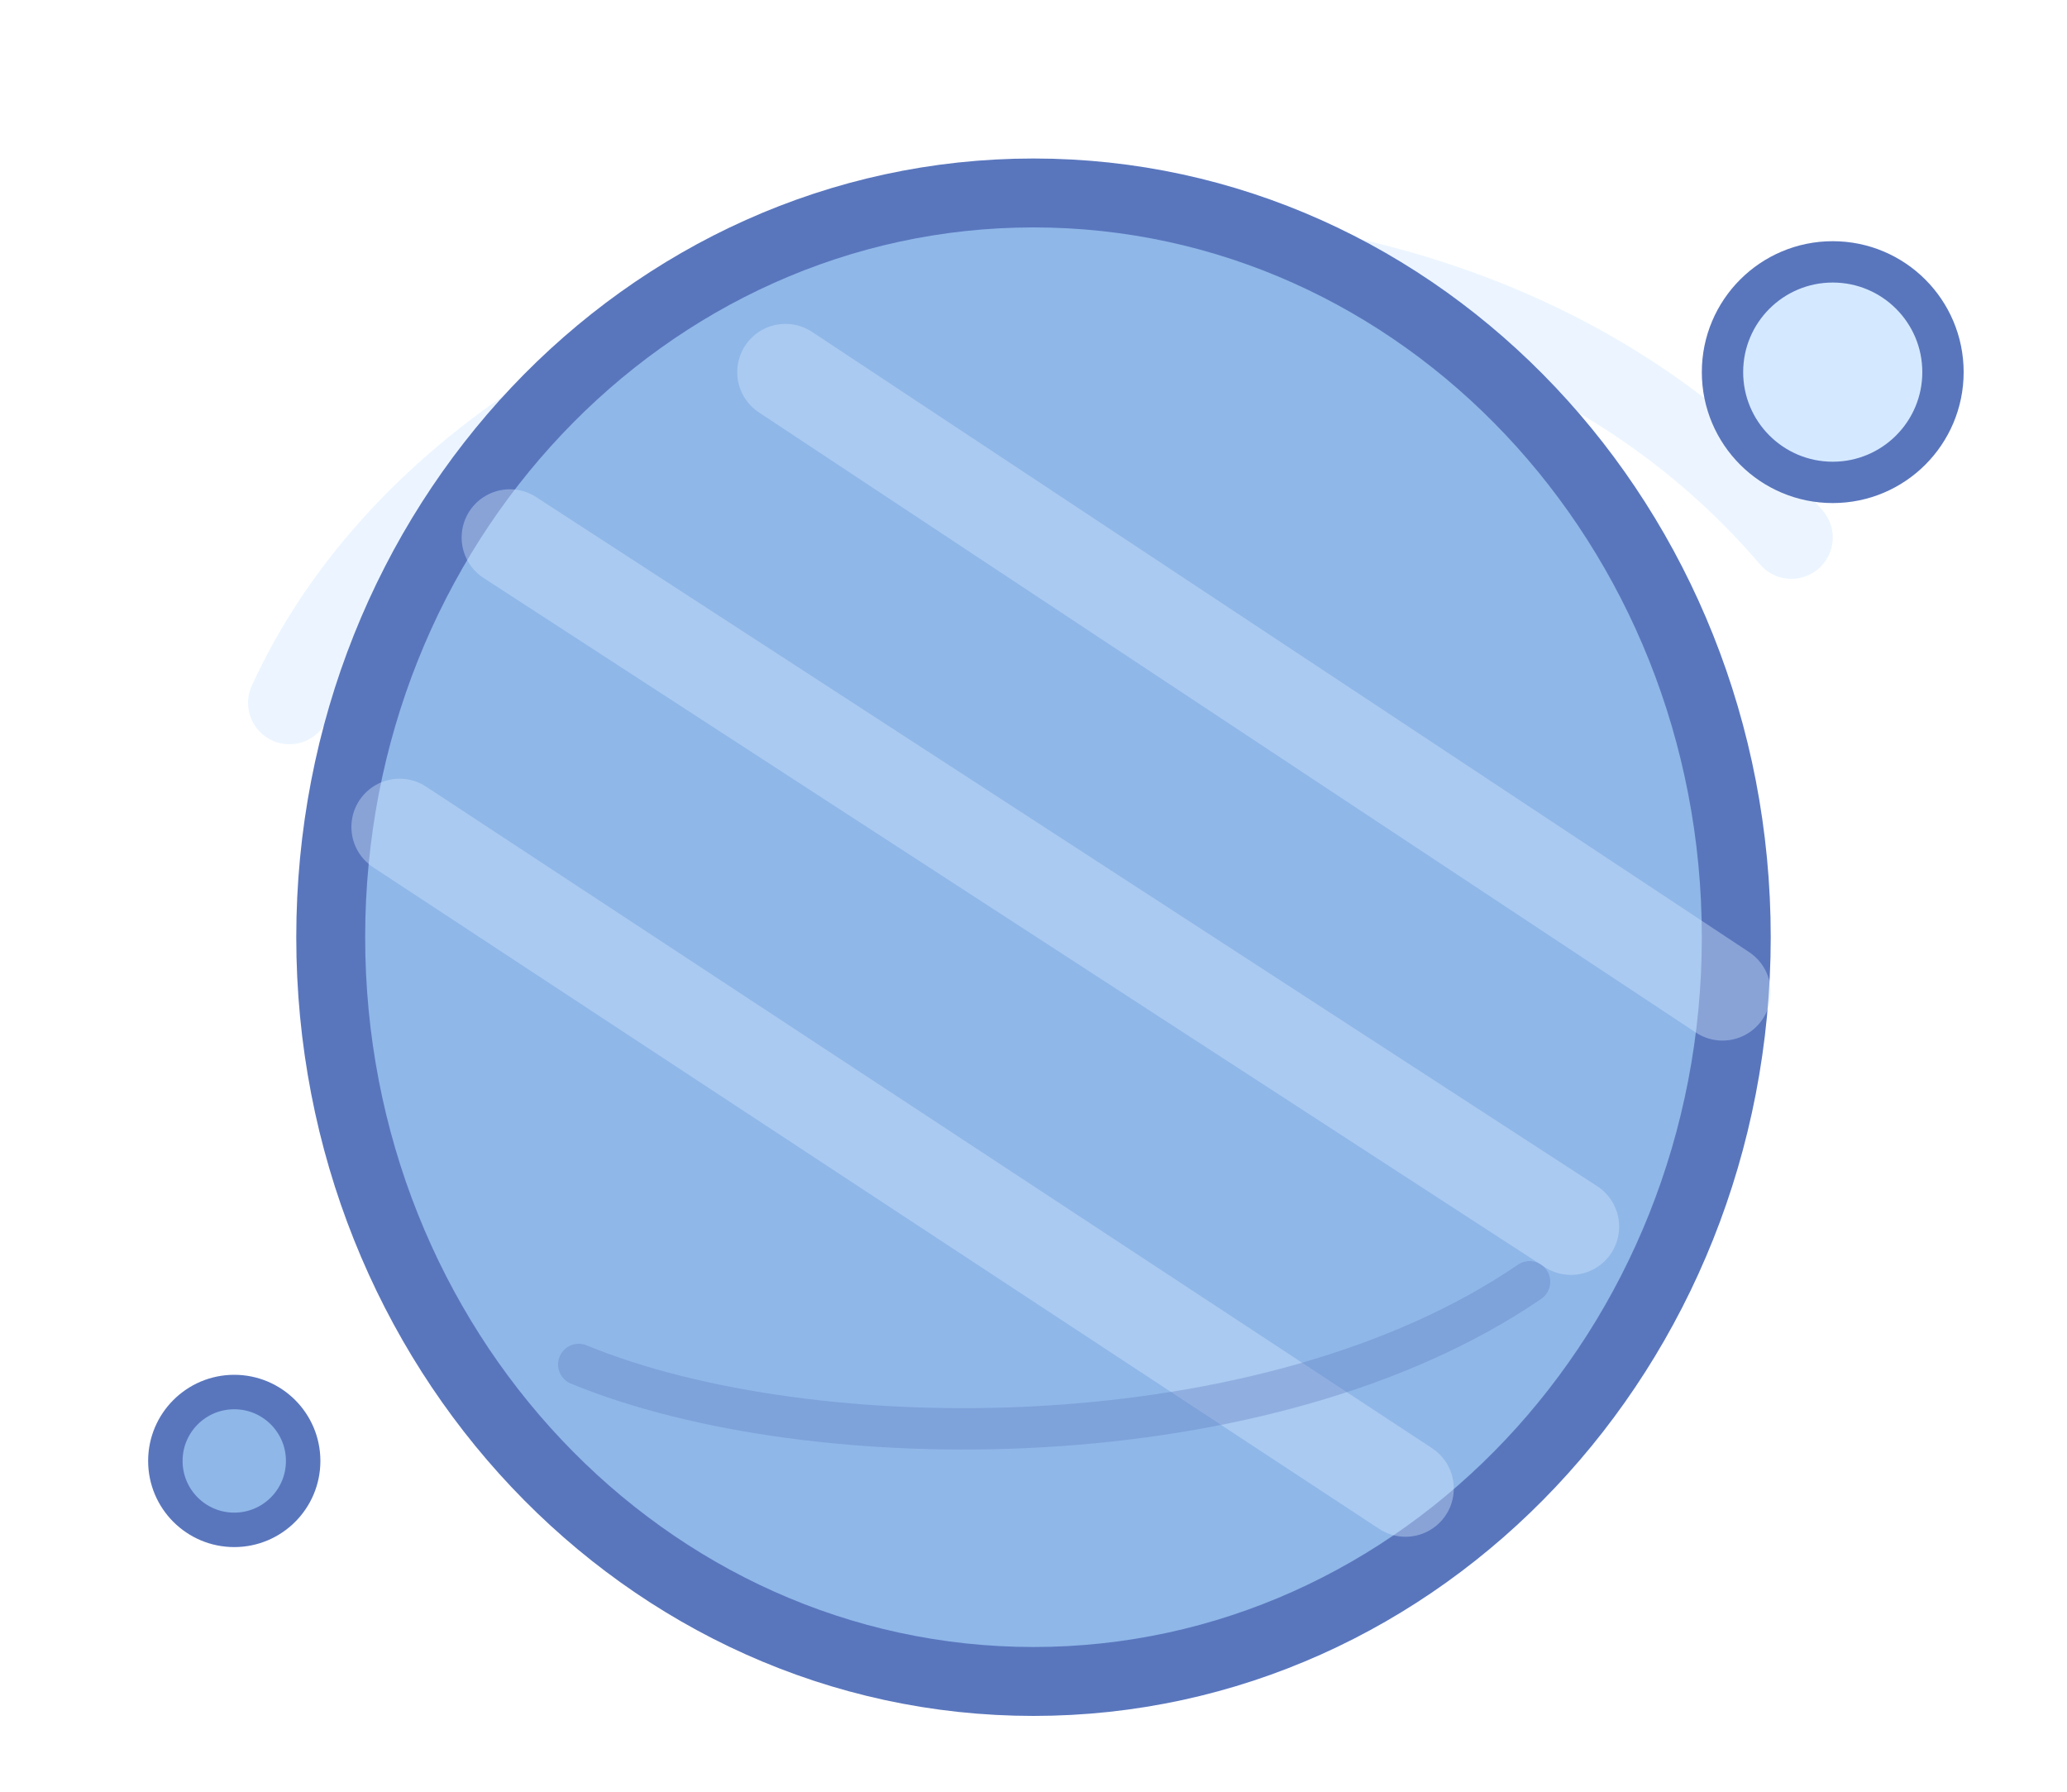
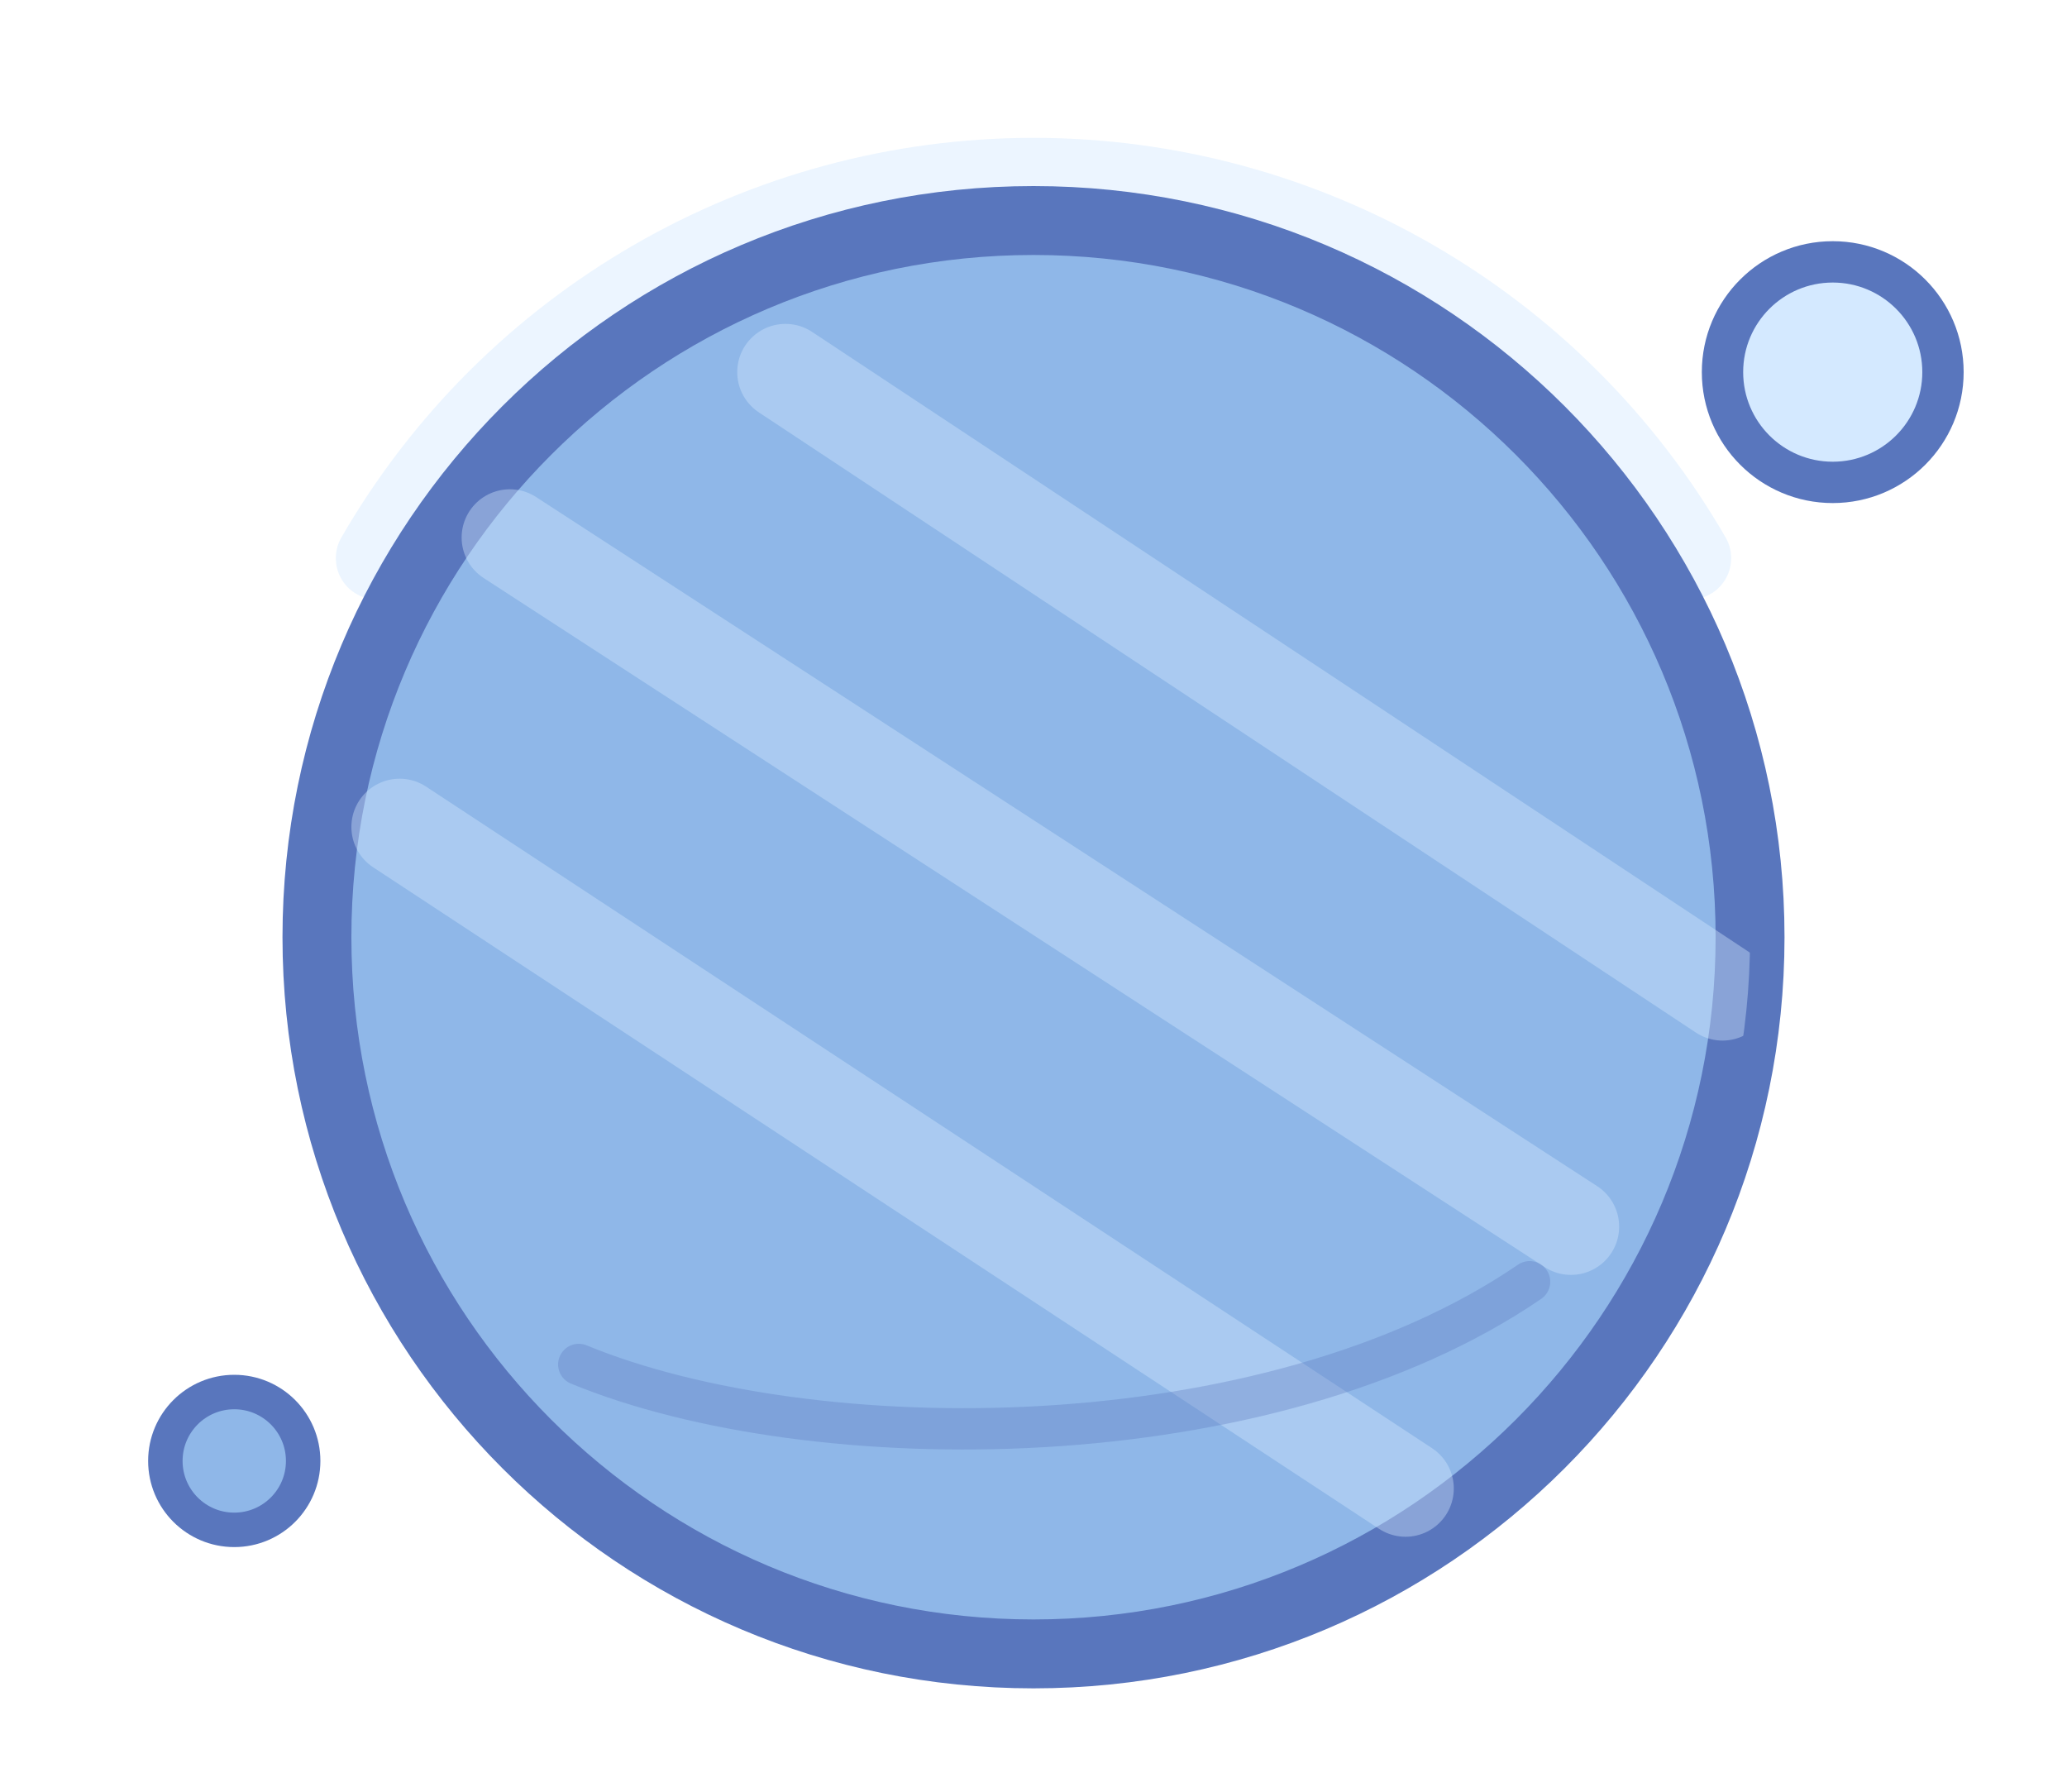
- <svg xmlns="http://www.w3.org/2000/svg" viewBox="25 15 150 130" preserveAspectRatio="xMidYMid meet" aria-hidden="true" focusable="false" class="theme-object" data-variant-silhouette="4" data-variant-palette="1" data-variant-orientation="3" data-variant-surface="5" data-variant-companion="4" data-variant-atmosphere="3" data-visual-axis="orientation" data-visual-value="3" data-visual-scope="self">
+ <svg xmlns="http://www.w3.org/2000/svg" viewBox="25 15 150 130" preserveAspectRatio="xMidYMid meet" aria-hidden="true" focusable="false" class="theme-object" data-variant-silhouette="4" data-variant-palette="1" data-variant-orientation="3" data-variant-surface="5" data-variant-companion="4" data-variant-atmosphere="3" data-visual-axis="orientation" data-visual-value="3" data-visual-scope="self" data-theme-grounding="spherical-v1">
+   <defs>
+     <clipPath id="planet-surface">
+       <circle cx="100" cy="83" r="52" />
+     </clipPath>
+   </defs>
  <g data-visual-axis="palette" data-visual-value="1">
    <g data-visual-axis="atmosphere" data-visual-value="3">
-       <path d="M46 66C62 31 126 20 155 54" fill="none" stroke="#d4e9ff" stroke-width="6" stroke-linecap="round" opacity=".45" />
+       <path d="M52.37 55.5A55.0 55.0 0 0 1 147.63 55.5" fill="none" stroke="#d4e9ff" stroke-width="6" stroke-linecap="round" opacity=".45" />
    </g>
    <g data-visual-axis="companion" data-visual-value="4">
      <circle cx="158" cy="42" r="8" fill="#d4e9ff" stroke="#5976bd" stroke-width="3" />
      <circle cx="42" cy="121" r="5" fill="#8fb7e8" stroke="#5976bd" stroke-width="2.5" />
    </g>
-     <ellipse data-visual-axis="silhouette" data-visual-value="4" data-visual-scope="self" cx="100" cy="83" rx="51" ry="54" fill="rgb(143, 183, 232)" stroke="rgb(89, 118, 189)" stroke-width="5" />
-     <g data-visual-axis="surface" data-visual-value="5" opacity=".6">
+     <ellipse data-visual-axis="silhouette" data-visual-value="4" data-visual-scope="self" cx="100" cy="83" rx="52" ry="52" fill="rgb(143, 183, 232)" stroke="rgb(89, 118, 189)" stroke-width="5" />
+     <g data-visual-axis="surface" data-visual-value="5" opacity=".6" clip-path="url(#planet-surface)">
      <path class="theme-detail" d="M62 54L139 104M54 75L127 123M82 42L150 87" fill="none" stroke="#d4e9ff" stroke-width="7" stroke-linecap="round" opacity=".65" />
    </g>
-     <path class="theme-detail" d="M67 114C84 121 117 121 136 108" fill="none" stroke="#5976bd" stroke-width="3" stroke-linecap="round" opacity=".32" />
+     <path class="theme-detail" d="M67 114C84 121 117 121 136 108" fill="none" stroke="#5976bd" stroke-width="3" stroke-linecap="round" opacity=".32" clip-path="url(#planet-surface)" />
  </g>
  <rect data-theme-content-area="content" x="60" y="52" width="80" height="64" fill="none" stroke="none" />
</svg>
